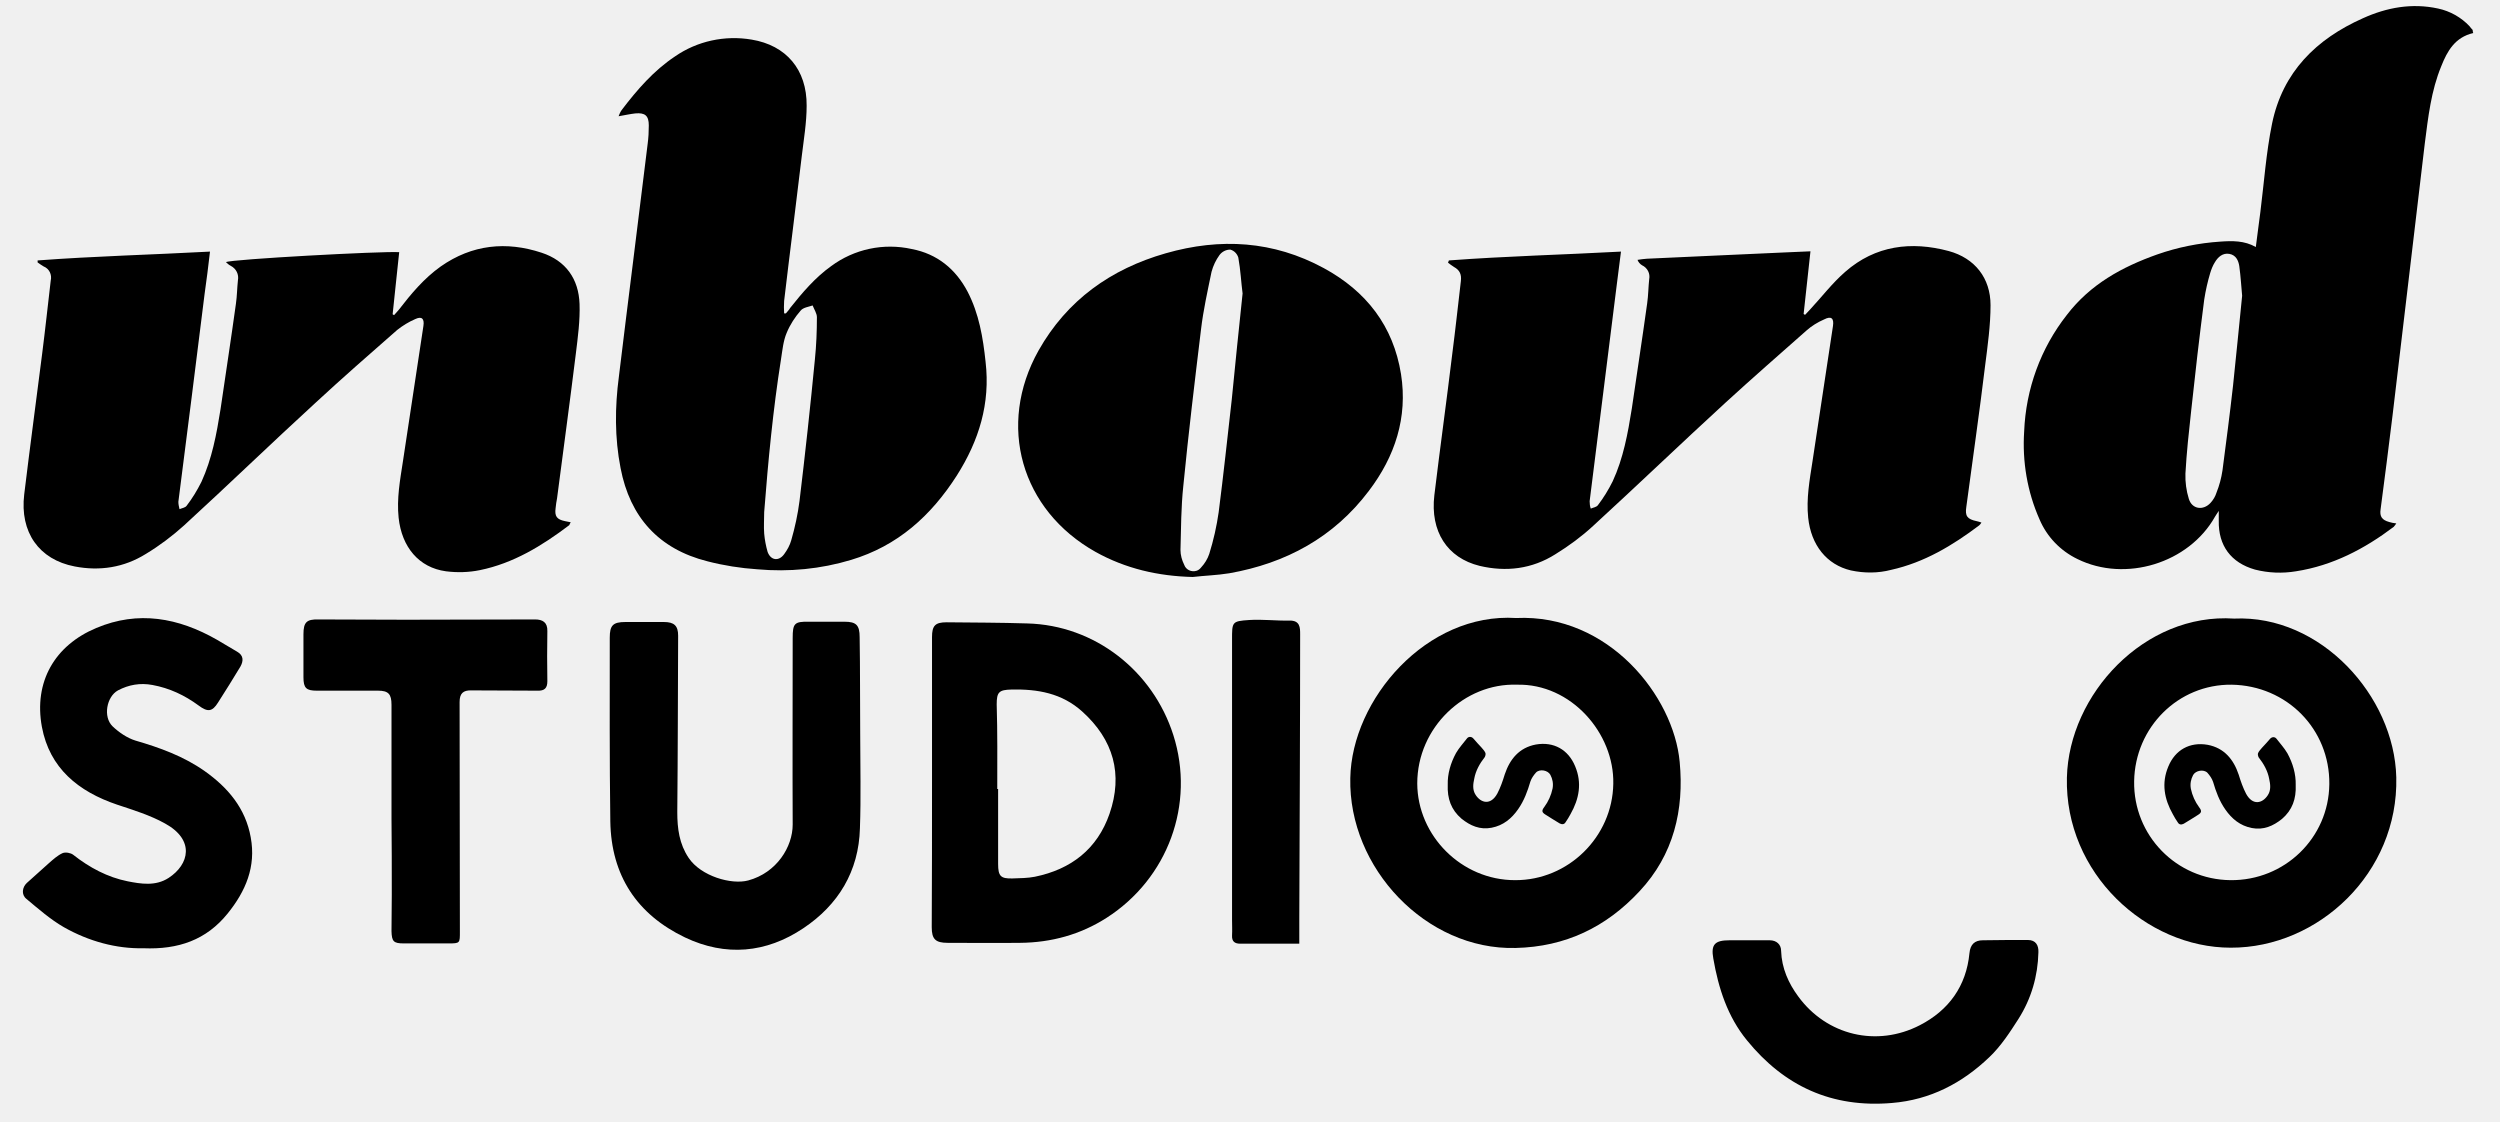
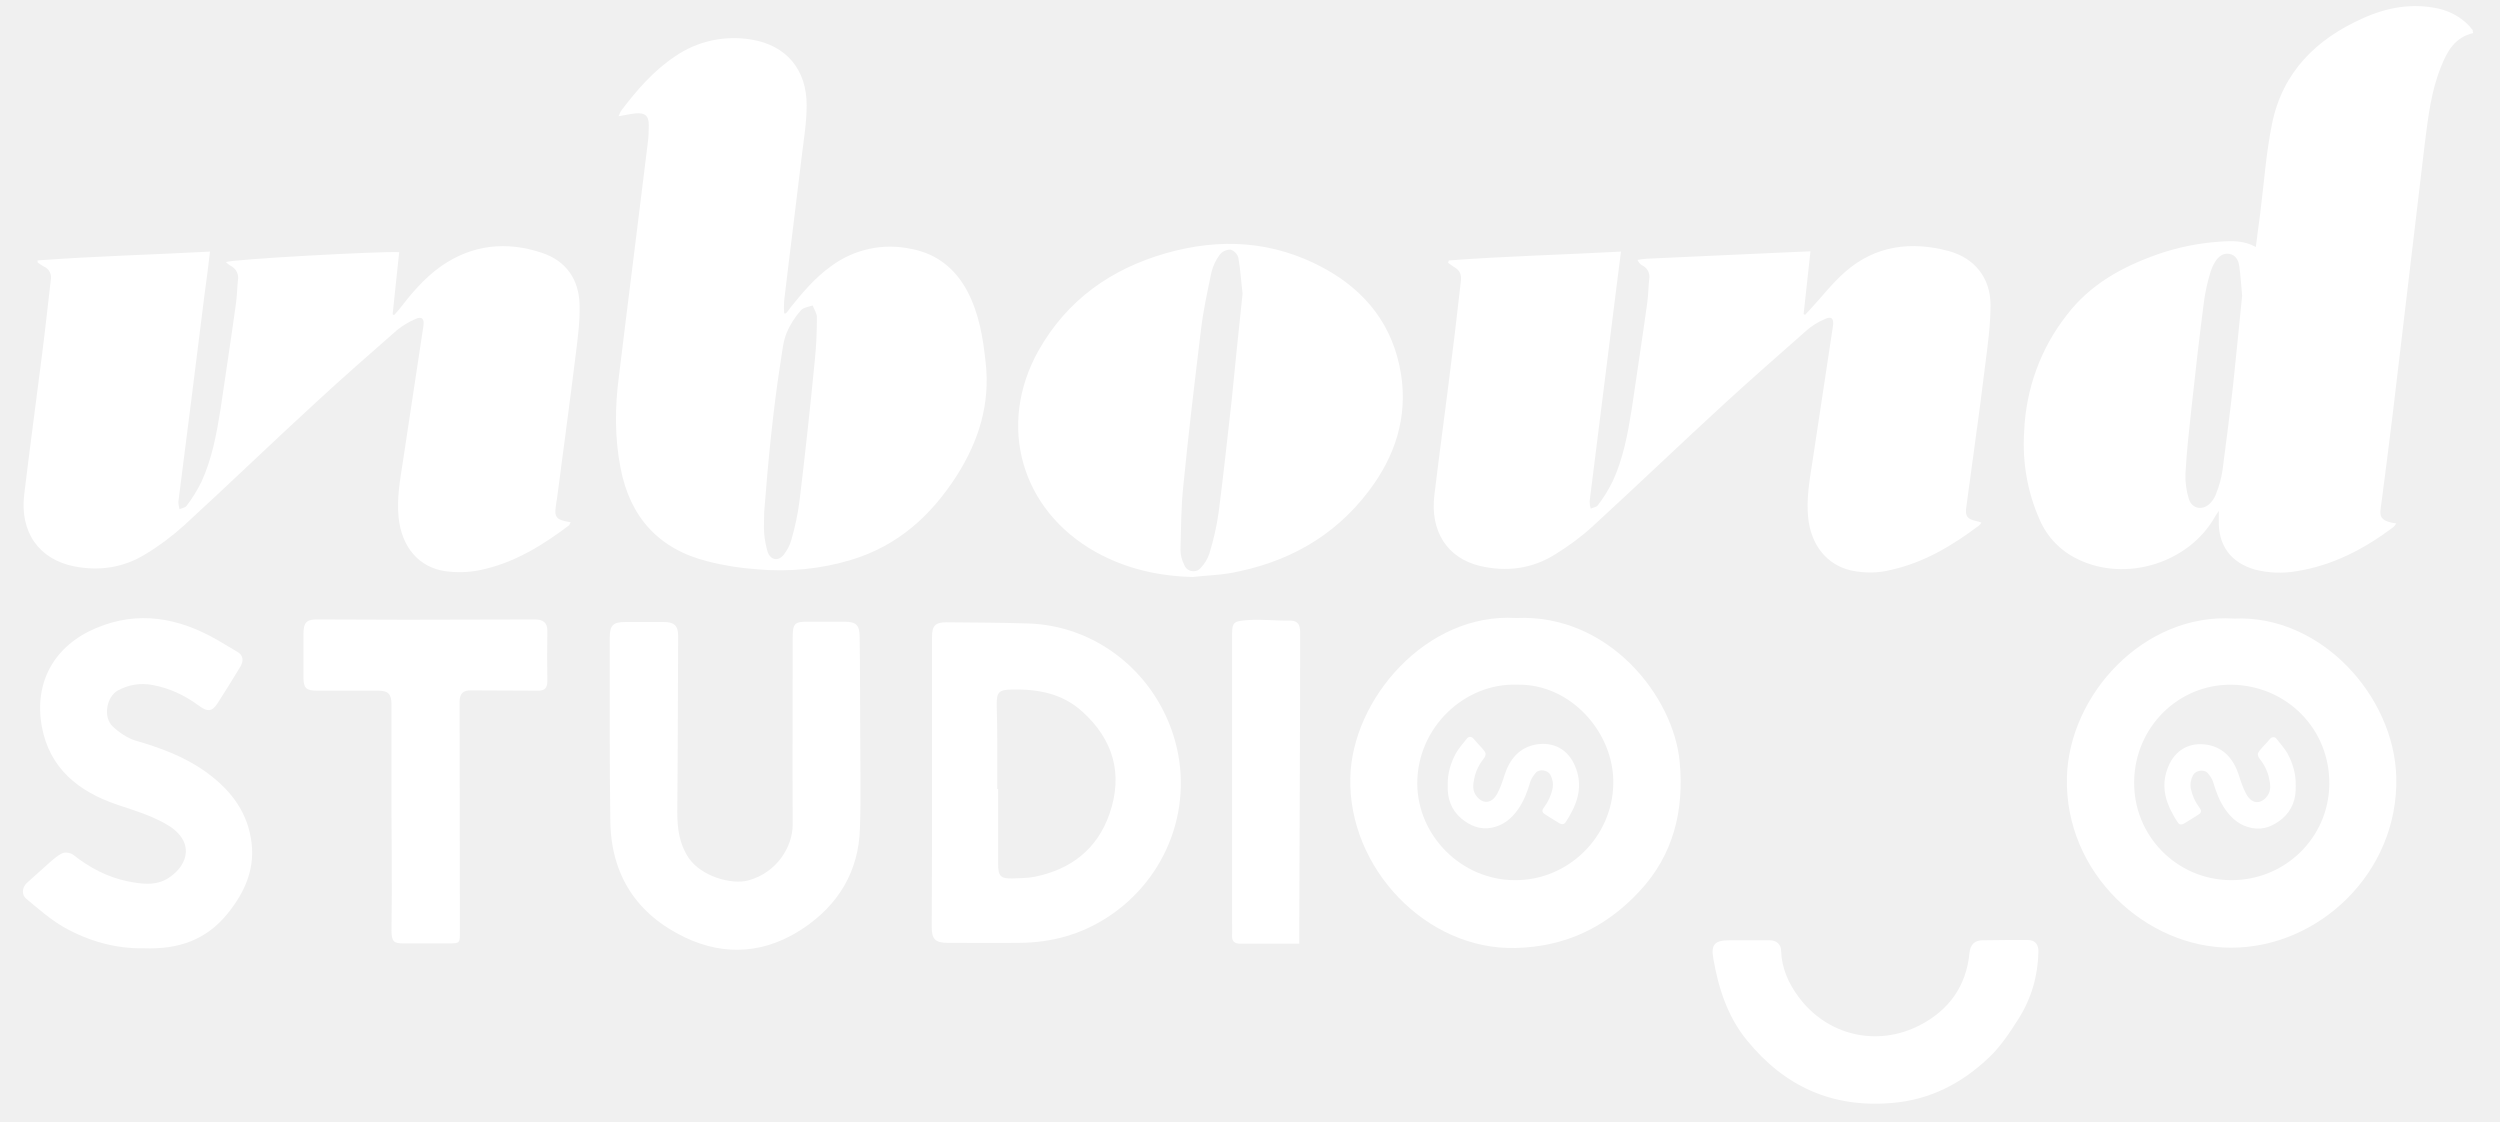
<svg xmlns="http://www.w3.org/2000/svg" version="1.1" id="Layer_1" x="0px" y="0px" viewBox="0 0 877.4 393.6" style="enable-background:new 0 0 877.4 393.6;" xml:space="preserve">
+   <style type="text/css">
+ 	.st0{fill:#FFFFFF;}
+ </style>
  <g>
-     <path d="M868,11.6c-6.4,1.5-9.1,6.3-11.2,11.6c-3.6,8.7-4.6,17.9-5.8,27.2c-3.7,31.8-7.6,63.6-11.3,95.3c-1.3,11-2.8,22.1-4.2,33   c-0.4,2.6,0.5,3.8,3,4.5c0.7,0.2,1.5,0.4,2.5,0.5c-0.2,0.4-0.6,0.8-0.9,1.2c-10.2,7.7-21.4,13.6-34.3,15.6   c-4.8,0.8-9.7,0.6-14.4-0.6c-8.4-2.4-12.9-8.4-12.7-17.2v-3.4c-0.6,1-1,1.4-1.3,2c-9.2,16.4-31.5,23.2-48.3,14.9   c-6-2.9-10.7-7.8-13.3-13.9c-4.3-9.7-6.1-20.3-5.4-30.9c0.6-14.9,5.8-29.2,15-40.9c8.2-10.7,19.3-16.8,31.7-21.2   c7.1-2.5,14.6-4,22.1-4.5c4.2-0.3,8.5-0.4,12.5,1.9c0.5-4.2,1.1-8.2,1.6-12.3c1.3-10.3,2-20.7,4.1-31c3.7-18.1,15.5-29.7,31.9-37   c8.4-3.8,17.2-5.4,26.4-3.4c4.2,0.9,8.1,3.1,11,6.2c0.3,0.4,0.7,0.9,1.1,1.3C867.8,10.9,867.9,11.3,868,11.6z M786.9,103.8   c-0.3-3.1-0.5-6.8-1-10.4c-0.3-2-1.2-3.9-3.5-4.3s-4,1.1-5.1,3c-0.7,1.1-1.2,2.4-1.6,3.7c-0.9,3-1.6,6.1-2.1,9.3   c-1.7,13.1-3.2,26.1-4.6,39.2c-0.8,7.3-1.6,14.6-2,21.9c-0.1,3,0.3,6,1.2,8.9c1.1,3.6,5,4.2,7.6,1.4c1-1.1,1.7-2.3,2.1-3.6   c1-2.5,1.7-5.1,2.1-7.8c1.3-9.9,2.6-19.9,3.7-29.7C784.8,125,785.8,114.7,786.9,103.8z" />
-     <path d="M275.8,110c0.5-0.6,1.1-1.2,1.5-1.9c4.3-5.4,8.8-10.7,14.4-14.7c8.1-6,18.4-8.2,28.3-6c8.9,1.7,15.4,7,19.6,15   c4,7.7,5.4,16.1,6.3,24.6c1.7,14.6-2.3,27.6-10.1,39.9c-9.1,14.2-20.8,24.7-37.1,29.6c-10.6,3.2-21.8,4.3-32.9,3.3   c-5.9-0.4-11.7-1.3-17.5-2.8c-17.1-4.3-27.2-15.5-30.5-32.7c-2.1-10.7-2-21.5-0.6-32.1c3.3-27.3,6.8-54.5,10.1-81.7   c0.3-2.2,0.4-4.3,0.4-6.5c0-3.4-1.3-4.5-4.7-4.2c-1.8,0.2-3.6,0.6-5.9,1c0.3-0.8,0.6-1.5,1.1-2.2c5.4-7.1,11.2-13.8,18.7-18.8   c7.8-5.4,17.5-7.5,26.9-5.9c12.1,2,19.4,10.5,19.3,23.2c0,5.9-1,11.8-1.7,17.6c-2,17-4.2,33.9-6.2,50.9c-0.1,1.5-0.1,3,0,4.4   L275.8,110z M268.2,179.7c0,2.5-0.2,5.1,0,7.6c0.2,2.2,0.6,4.3,1.2,6.4c1.1,3,3.9,3.4,5.8,0.8c1.1-1.5,2-3.1,2.5-4.9   c1.3-4.5,2.3-9.1,2.9-13.8c2-16.6,3.8-33.1,5.4-49.7c0.5-4.9,0.7-9.8,0.7-14.8c0-1.3-1-2.8-1.5-4.1c-1.4,0.5-3.3,0.7-4.2,1.8   c-2,2.3-3.7,4.9-4.9,7.8c-1.2,2.8-1.5,6.1-2,9.3C271.3,143.8,269.6,161.7,268.2,179.7L268.2,179.7z" />
-     <path d="M13.2,91.4c20-1.5,40.1-2,60.5-3.1c-0.6,5.2-1.2,10-1.9,14.9c-3,24.3-6.1,48.6-9.2,72.9c0,0.9,0.2,1.7,0.4,2.6   c0.9-0.4,2-0.5,2.5-1.2c2-2.6,3.7-5.4,5.2-8.4c3.7-8.1,5.3-16.7,6.7-25.5c1.8-12.3,3.7-24.7,5.4-37c0.4-2.7,0.4-5.4,0.7-8.2   c0.4-2.1-0.6-4.1-2.5-5.1c-0.6-0.3-1.2-0.8-1.7-1.3c1.5-1,54.9-3.9,60.8-3.5c-0.8,7.2-1.5,14.5-2.3,21.8l0.5,0.3   c0.5-0.6,1.1-1.2,1.6-1.8c4.4-5.7,8.9-11.1,14.8-15.3c11-7.7,23-8.9,35.4-4.8c8.5,2.8,13,9.2,13.3,18c0.2,5.8-0.6,11.7-1.3,17.4   c-2.1,17-4.4,33.9-6.6,50.8c-0.2,1.1-0.4,2.2-0.5,3.4c-0.4,2.9,0.4,4,3.3,4.6l2,0.4c-0.2,0.4-0.4,0.6-0.5,1   c-9.5,7.2-19.6,13.4-31.4,15.8c-3.9,0.8-8,0.9-11.9,0.4c-9.5-1.3-15.5-8.5-16.6-18.8c-0.7-6.7,0.5-13.2,1.5-19.7   c2.4-15.8,4.8-31.7,7.2-47.6c0.4-2.6-0.6-3.5-2.9-2.4c-2.3,1-4.4,2.3-6.3,3.8c-9.6,8.4-19.3,16.9-28.6,25.5   c-15.5,14.2-30.7,28.9-46.2,43.1c-4.1,3.7-8.6,7.1-13.4,10c-7.7,4.8-16.2,6.1-25,4.4c-12.5-2.4-19.3-12-17.7-25.3   c2-16.5,4.2-32.9,6.3-49.4c1.1-8.6,2-17.1,3-25.6c0.5-2.1-0.5-4.2-2.5-5c-0.7-0.4-1.4-0.9-2.1-1.4L13.2,91.4z" />
-     <path d="M508.5,91.4c20-1.5,40.1-2,60.4-3.1c-0.5,4.2-1,8-1.5,11.8c-3.2,25.3-6.3,50.6-9.5,75.8c0,0.9,0.1,1.8,0.4,2.6   c0.9-0.4,2-0.5,2.5-1.2c2-2.6,3.7-5.4,5.2-8.4c3.7-8,5.3-16.7,6.7-25.5c1.8-12.4,3.7-24.7,5.4-37c0.4-2.8,0.4-5.6,0.7-8.4   c0.4-2-0.6-4-2.5-4.9c-0.7-0.4-1.3-1.1-1.6-1.9c1.1-0.2,2.2-0.3,3.3-0.4c16-0.7,32-1.5,48.2-2.2l9.2-0.4c-0.8,7.5-1.6,14.8-2.4,22   l0.5,0.3l1.6-1.7c4.2-4.5,7.9-9.4,12.5-13.4c10.6-9.3,23.2-10.8,36.3-7.3c9.2,2.5,14.7,9.5,14.7,19c0,7-1,14.2-1.9,21.2   c-2,16.6-4.4,33-6.6,49.6c-0.5,3.2,0.3,4.3,3.6,5c0.6,0.1,1.1,0.3,1.7,0.5c-0.2,0.4-0.5,0.7-0.8,1c-9.3,7-19.2,13-30.9,15.6   c-4.6,1.2-9.4,1.2-14.1,0.2c-8.5-2-14-8.9-15-18.5c-0.7-6.7,0.5-13.2,1.5-19.7c2.4-15.8,4.8-31.7,7.2-47.6c0.4-2.7-0.6-3.6-3.1-2.3   c-2.3,1-4.4,2.3-6.2,3.9c-9.5,8.4-19,16.7-28.4,25.3c-15.6,14.3-30.8,28.9-46.4,43.2c-4.1,3.8-8.6,7.1-13.3,10   c-8.2,5.2-17.3,6.3-26.6,4.1c-11.4-2.8-17.4-12.1-15.9-24.8c2-16.6,4.3-33.1,6.3-49.7c1.1-8.5,2-16.9,3-25.4c0.3-2.4-0.4-3.9-2.4-5   c-0.7-0.4-1.4-1-2.1-1.5L508.5,91.4z" />
-     <path d="M418.6,202.5c-12.1-0.3-23.5-2.9-34.1-8.8c-26.2-14.7-34.7-44.5-20-70.7c10-17.7,25.4-28.6,44.6-34.1s37.8-4.4,55.5,5.2   c14.9,8.1,24.4,20.3,27.1,37.2c2.4,15.2-2.1,28.9-11.3,41c-12.3,16.3-29.1,25.4-49,28.9C427.1,201.9,422.9,202,418.6,202.5z    M436.1,103c-0.5-3.7-0.7-8.2-1.5-12.6c-0.4-1.3-1.4-2.4-2.8-2.8c-1.5,0-2.9,0.7-3.8,1.9c-1.3,1.8-2.2,3.7-2.8,5.9   c-1.4,6.8-2.9,13.5-3.7,20.3c-2.2,18.2-4.4,36.4-6.2,54.8c-0.8,7.5-0.8,15-1,22.5c0,1.8,0.5,3.6,1.3,5.2c0.6,1.8,2.6,2.7,4.4,2.1   c0.6-0.2,1.1-0.6,1.5-1.1c1.3-1.4,2.3-3,2.9-4.8c1.5-4.8,2.6-9.7,3.3-14.6c1.7-13.2,3.1-26.4,4.6-39.6   C433.5,128.2,434.7,116,436.1,103z" />
+     <path class="st0" d="M868,11.6c-6.4,1.5-9.1,6.3-11.2,11.6c-3.6,8.7-4.6,17.9-5.8,27.2c-3.7,31.8-7.6,63.6-11.3,95.3   c-1.3,11-2.8,22.1-4.2,33c-0.4,2.6,0.5,3.8,3,4.5c0.7,0.2,1.5,0.4,2.5,0.5c-0.2,0.4-0.6,0.8-0.9,1.2c-10.2,7.7-21.4,13.6-34.3,15.6   c-4.8,0.8-9.7,0.6-14.4-0.6c-8.4-2.4-12.9-8.4-12.7-17.2v-3.4c-0.6,1-1,1.4-1.3,2c-9.2,16.4-31.5,23.2-48.3,14.9   c-6-2.9-10.7-7.8-13.3-13.9c-4.3-9.7-6.1-20.3-5.4-30.9c0.6-14.9,5.8-29.2,15-40.9c8.2-10.7,19.3-16.8,31.7-21.2   c7.1-2.5,14.6-4,22.1-4.5c4.2-0.3,8.5-0.4,12.5,1.9c0.5-4.2,1.1-8.2,1.6-12.3c1.3-10.3,2-20.7,4.1-31c3.7-18.1,15.5-29.7,31.9-37   c8.4-3.8,17.2-5.4,26.4-3.4c4.2,0.9,8.1,3.1,11,6.2c0.3,0.4,0.7,0.9,1.1,1.3C867.8,10.9,867.9,11.3,868,11.6z M786.9,103.8   c-0.3-3.1-0.5-6.8-1-10.4c-0.3-2-1.2-3.9-3.5-4.3s-4,1.1-5.1,3c-0.7,1.1-1.2,2.4-1.6,3.7c-0.9,3-1.6,6.1-2.1,9.3   c-1.7,13.1-3.2,26.1-4.6,39.2c-0.8,7.3-1.6,14.6-2,21.9c-0.1,3,0.3,6,1.2,8.9c1.1,3.6,5,4.2,7.6,1.4c1-1.1,1.7-2.3,2.1-3.6   c1-2.5,1.7-5.1,2.1-7.8c1.3-9.9,2.6-19.9,3.7-29.7C784.8,125,785.8,114.7,786.9,103.8z" />
+     <path class="st0" d="M275.8,110c0.5-0.6,1.1-1.2,1.5-1.9c4.3-5.4,8.8-10.7,14.4-14.7c8.1-6,18.4-8.2,28.3-6c8.9,1.7,15.4,7,19.6,15   c4,7.7,5.4,16.1,6.3,24.6c1.7,14.6-2.3,27.6-10.1,39.9c-9.1,14.2-20.8,24.7-37.1,29.6c-10.6,3.2-21.8,4.3-32.9,3.3   c-5.9-0.4-11.7-1.3-17.5-2.8c-17.1-4.3-27.2-15.5-30.5-32.7c-2.1-10.7-2-21.5-0.6-32.1c3.3-27.3,6.8-54.5,10.1-81.7   c0.3-2.2,0.4-4.3,0.4-6.5c0-3.4-1.3-4.5-4.7-4.2c-1.8,0.2-3.6,0.6-5.9,1c0.3-0.8,0.6-1.5,1.1-2.2c5.4-7.1,11.2-13.8,18.7-18.8   c7.8-5.4,17.5-7.5,26.9-5.9c12.1,2,19.4,10.5,19.3,23.2c0,5.9-1,11.8-1.7,17.6c-2,17-4.2,33.9-6.2,50.9c-0.1,1.5-0.1,3,0,4.4   L275.8,110z M268.2,179.7c0,2.5-0.2,5.1,0,7.6c0.2,2.2,0.6,4.3,1.2,6.4c1.1,3,3.9,3.4,5.8,0.8c1.1-1.5,2-3.1,2.5-4.9   c1.3-4.5,2.3-9.1,2.9-13.8c2-16.6,3.8-33.1,5.4-49.7c0.5-4.9,0.7-9.8,0.7-14.8c0-1.3-1-2.8-1.5-4.1c-1.4,0.5-3.3,0.7-4.2,1.8   c-2,2.3-3.7,4.9-4.9,7.8c-1.2,2.8-1.5,6.1-2,9.3C271.3,143.8,269.6,161.7,268.2,179.7L268.2,179.7z" />
+     <path class="st0" d="M13.2,91.4c20-1.5,40.1-2,60.5-3.1c-0.6,5.2-1.2,10-1.9,14.9c-3,24.3-6.1,48.6-9.2,72.9c0,0.9,0.2,1.7,0.4,2.6   c0.9-0.4,2-0.5,2.5-1.2c2-2.6,3.7-5.4,5.2-8.4c3.7-8.1,5.3-16.7,6.7-25.5c1.8-12.3,3.7-24.7,5.4-37c0.4-2.7,0.4-5.4,0.7-8.2   c0.4-2.1-0.6-4.1-2.5-5.1c-0.6-0.3-1.2-0.8-1.7-1.3c1.5-1,54.9-3.9,60.8-3.5c-0.8,7.2-1.5,14.5-2.3,21.8l0.5,0.3   c0.5-0.6,1.1-1.2,1.6-1.8c4.4-5.7,8.9-11.1,14.8-15.3c11-7.7,23-8.9,35.4-4.8c8.5,2.8,13,9.2,13.3,18c0.2,5.8-0.6,11.7-1.3,17.4   c-2.1,17-4.4,33.9-6.6,50.8c-0.2,1.1-0.4,2.2-0.5,3.4c-0.4,2.9,0.4,4,3.3,4.6l2,0.4c-0.2,0.4-0.4,0.6-0.5,1   c-9.5,7.2-19.6,13.4-31.4,15.8c-3.9,0.8-8,0.9-11.9,0.4c-9.5-1.3-15.5-8.5-16.6-18.8c-0.7-6.7,0.5-13.2,1.5-19.7   c2.4-15.8,4.8-31.7,7.2-47.6c0.4-2.6-0.6-3.5-2.9-2.4c-2.3,1-4.4,2.3-6.3,3.8c-9.6,8.4-19.3,16.9-28.6,25.5   c-15.5,14.2-30.7,28.9-46.2,43.1c-4.1,3.7-8.6,7.1-13.4,10c-7.7,4.8-16.2,6.1-25,4.4c-12.5-2.4-19.3-12-17.7-25.3   c2-16.5,4.2-32.9,6.3-49.4c1.1-8.6,2-17.1,3-25.6c0.5-2.1-0.5-4.2-2.5-5c-0.7-0.4-1.4-0.9-2.1-1.4L13.2,91.4z" />
+     <path class="st0" d="M508.5,91.4c20-1.5,40.1-2,60.4-3.1c-0.5,4.2-1,8-1.5,11.8c-3.2,25.3-6.3,50.6-9.5,75.8c0,0.9,0.1,1.8,0.4,2.6   c0.9-0.4,2-0.5,2.5-1.2c2-2.6,3.7-5.4,5.2-8.4c3.7-8,5.3-16.7,6.7-25.5c1.8-12.4,3.7-24.7,5.4-37c0.4-2.8,0.4-5.6,0.7-8.4   c0.4-2-0.6-4-2.5-4.9c-0.7-0.4-1.3-1.1-1.6-1.9c1.1-0.2,2.2-0.3,3.3-0.4c16-0.7,32-1.5,48.2-2.2l9.2-0.4c-0.8,7.5-1.6,14.8-2.4,22   l0.5,0.3l1.6-1.7c4.2-4.5,7.9-9.4,12.5-13.4c10.6-9.3,23.2-10.8,36.3-7.3c9.2,2.5,14.7,9.5,14.7,19c0,7-1,14.2-1.9,21.2   c-2,16.6-4.4,33-6.6,49.6c-0.5,3.2,0.3,4.3,3.6,5c0.6,0.1,1.1,0.3,1.7,0.5c-0.2,0.4-0.5,0.7-0.8,1c-9.3,7-19.2,13-30.9,15.6   c-4.6,1.2-9.4,1.2-14.1,0.2c-8.5-2-14-8.9-15-18.5c-0.7-6.7,0.5-13.2,1.5-19.7c2.4-15.8,4.8-31.7,7.2-47.6c0.4-2.7-0.6-3.6-3.1-2.3   c-2.3,1-4.4,2.3-6.2,3.9c-9.5,8.4-19,16.7-28.4,25.3c-15.6,14.3-30.8,28.9-46.4,43.2c-4.1,3.8-8.6,7.1-13.3,10   c-8.2,5.2-17.3,6.3-26.6,4.1c-11.4-2.8-17.4-12.1-15.9-24.8c2-16.6,4.3-33.1,6.3-49.7c1.1-8.5,2-16.9,3-25.4c0.3-2.4-0.4-3.9-2.4-5   c-0.7-0.4-1.4-1-2.1-1.5L508.5,91.4z" />
+     <path class="st0" d="M418.6,202.5c-12.1-0.3-23.5-2.9-34.1-8.8c-26.2-14.7-34.7-44.5-20-70.7c10-17.7,25.4-28.6,44.6-34.1   s37.8-4.4,55.5,5.2c14.9,8.1,24.4,20.3,27.1,37.2c2.4,15.2-2.1,28.9-11.3,41c-12.3,16.3-29.1,25.4-49,28.9   C427.1,201.9,422.9,202,418.6,202.5z M436.1,103c-0.5-3.7-0.7-8.2-1.5-12.6c-0.4-1.3-1.4-2.4-2.8-2.8c-1.5,0-2.9,0.7-3.8,1.9   c-1.3,1.8-2.2,3.7-2.8,5.9c-1.4,6.8-2.9,13.5-3.7,20.3c-2.2,18.2-4.4,36.4-6.2,54.8c-0.8,7.5-0.8,15-1,22.5c0,1.8,0.5,3.6,1.3,5.2   c0.6,1.8,2.6,2.7,4.4,2.1c0.6-0.2,1.1-0.6,1.5-1.1c1.3-1.4,2.3-3,2.9-4.8c1.5-4.8,2.6-9.7,3.3-14.6c1.7-13.2,3.1-26.4,4.6-39.6   C433.5,128.2,434.7,116,436.1,103z" />
  </g>
  <g>
-     <path d="M532.1,216.9c32.5-1.5,55.3,27.5,57.4,50.5c1.6,16.8-2.1,32.6-14.1,45.4c-11.7,12.6-26,19.5-43.5,19.9   c-31.4,0.8-58.7-28.1-58-59.6C474.4,245.4,500.7,214.9,532.1,216.9z M532.3,240.3c-18.2-0.6-34.9,14.9-34.9,34.7   c0.1,18.3,15.5,33.9,34.3,33.9c18.7,0.1,34.2-15.2,34.5-33.8C566.6,257.4,551.4,239.8,532.3,240.3z" />
-     <path d="M784.1,217.1c30.3-1.4,56.2,27.1,56.9,55.7c0.8,33.6-27.4,59.9-58.1,59.8c-29.7,0-58.3-26.1-57.5-59.7   C726.1,243.7,752.6,215,784.1,217.1z M817.5,275.2c0.2-19.3-14.9-34.6-34.3-34.9c-18.7-0.2-33.9,14.9-34.2,33.9   c-0.3,19,14.8,34.5,33.8,34.7C801.8,309.1,817.3,294.1,817.5,275.2z" />
-     <path d="M327.1,274.3c0-16.9,0-33.8,0-50.7c0-4,1.1-5.2,5.1-5.2c9.4,0.1,18.8,0.1,28.3,0.4c23.7,0.6,44.1,16.6,51.3,39.2   c7.7,24.2-1.9,50.3-23.4,64.1c-9.2,5.9-19.4,8.7-30.4,8.8c-8.5,0.1-16.9,0-25.4,0c-4.3,0-5.6-1.3-5.6-5.5   C327.1,308.3,327.1,291.3,327.1,274.3C327.1,274.3,327.1,274.3,327.1,274.3z M350,276.9c0.1,0,0.2,0,0.3,0c0,8.8,0,17.5,0,26.3   c0,4.3,0.9,5.2,5,5.1c2.7-0.1,5.4-0.1,7.9-0.6c12.7-2.6,21.9-9.7,26.2-22.1c4.8-13.9,1.4-26-9.6-35.9c-7.1-6.4-15.6-7.9-24.8-7.7   c-4.4,0.1-5.2,0.9-5.2,5.2C350.1,257,350,266.9,350,276.9z" />
-     <path d="M301.9,257.7c0,11,0.3,22-0.1,33c-0.4,15.1-7.6,26.9-19.9,35.1c-13,8.7-27.2,10-41.5,3.2c-16.9-8.1-25.9-21.8-26.2-40.7   c-0.3-21.5-0.2-43-0.2-64.5c0-4.3,1.1-5.5,5.5-5.5c4.5,0,9,0,13.5,0c3.6,0,5,1.3,5,4.8c-0.1,20.6-0.1,41.3-0.3,61.9   c0,5.8,0.7,11.2,4,16.1c4.3,6.4,15,9.5,20.9,7.9c10-2.7,15.6-11.8,15.6-19.6c-0.1-21.8,0-43.6,0-65.5c0-5.1,0.6-5.8,5.7-5.7   c4.2,0,8.4,0,12.5,0c4.1,0,5.3,1.2,5.3,5.4C301.9,235,301.8,246.3,301.9,257.7C301.8,257.7,301.9,257.7,301.9,257.7z" />
-     <path d="M50.3,332.8c-9.4,0.2-19.1-2.4-27.9-7.4c-4.7-2.7-8.9-6.4-13.1-9.9c-1.9-1.5-1.5-4.1,0.1-5.6c2.6-2.3,5.2-4.7,7.8-7   c1.5-1.3,3-2.7,4.8-3.5c1-0.4,2.8-0.1,3.7,0.6c5.7,4.5,12.1,7.9,19.1,9.3c4.6,0.9,9.8,1.8,14.4-1.2c7.2-4.7,9.3-13.3-1.3-19.1   c-5.2-2.9-11.1-4.7-16.8-6.6c-13.6-4.6-23.7-12.8-26.4-27.3c-2.9-15.8,4.5-28.6,19.1-34.7c14.7-6.2,28.8-3.6,42.3,4.1   c2.4,1.4,4.7,2.8,7.1,4.2c2.3,1.3,2.3,3.2,1.2,5.2c-2.6,4.3-5.2,8.5-7.9,12.7c-2,3.2-3.6,3.4-6.8,1c-4.9-3.6-10.2-6.1-16.2-7.2   c-4.3-0.8-8.3-0.1-12.1,1.9c-4,2.2-5.3,9.3-1.9,12.6c2.2,2.1,5.1,4.1,8,5c8.6,2.5,16.9,5.5,24.3,10.7c8.2,5.8,14.4,13.1,16.2,23.3   c1.9,10.3-1.8,18.9-8.1,26.7C72.4,329.9,62.6,333.3,50.3,332.8z" />
-     <path d="M137.4,286.8c0-13.2,0-26.3,0-39.5c0-3.7-1.1-4.9-4.7-4.9c-7.2,0-14.4,0-21.5,0c-3.7,0-4.7-0.9-4.7-4.7c0-5,0-10.1,0-15.1   c0-4.2,1.1-5.3,5.2-5.2c10.3,0,20.6,0.1,30.8,0.1c15.1,0,30.2-0.1,45.3-0.1c2.6,0,4.4,1,4.3,4.1c-0.1,5.9-0.1,11.8,0,17.6   c0,2.4-1,3.4-3.5,3.3c-7.7-0.1-15.4,0-23.1-0.1c-3-0.1-4.2,1.1-4.2,4.1c0.1,26.8,0,53.6,0.1,80.5c0,4.1,0.1,4.2-4,4.2   c-5.2,0-10.5,0-15.7,0c-3.6,0-4.2-0.7-4.3-4.3c0-4.3,0.1-8.6,0.1-12.8C137.5,305,137.5,295.9,137.4,286.8   C137.5,286.8,137.4,286.8,137.4,286.8z" />
-     <path d="M613.4,330c2.6,0,5.1,0,7.7,0c2.4,0,4,1.5,4,3.7c0.2,6.1,2.6,11.4,6,16c10,13.7,27.6,17.9,42.7,10.1   c10.1-5.2,16.3-13.7,17.4-25.3c0.3-3.1,1.9-4.5,4.7-4.5c5.2-0.1,10.5-0.1,15.8-0.1c2.8,0,3.8,1.9,3.7,4.3c-0.2,8.4-2.5,16.3-7,23.4   c-3,4.7-6.2,9.6-10.2,13.4c-9.5,9.1-20.7,15-34.2,16.1c-21.1,1.8-37.8-5.9-50.9-22c-6.8-8.3-10-18.3-11.8-28.7   c-0.9-5,0.6-6.4,5.7-6.4C609.1,330,611.2,330,613.4,330C613.4,330,613.4,330,613.4,330z" />
-     <path d="M456,331.2c-7.2,0-13.9,0-20.7,0c-2,0-3-0.8-2.9-2.9c0.1-1.8,0-3.6,0-5.5c0-32.7,0-65.5,0-98.2c0-6.3-0.1-6.6,6-7   c4.7-0.3,9.4,0.3,14.1,0.2c3.8-0.1,3.8,2.5,3.8,4.8c0,33.4-0.2,66.8-0.3,100.1C456,325.4,456,328.1,456,331.2z" />
-     <path d="M508.1,275.4c-0.1-3.8,1-7.6,2.9-11.1c1.1-1.9,2.6-3.5,3.9-5.2c0.6-0.7,1.6-0.6,2.2,0.1c0.9,1.1,1.9,2.1,2.8,3.1   c0.5,0.6,1.1,1.2,1.4,1.9c0.2,0.4,0,1.1-0.2,1.5c-1.8,2.3-3.2,4.8-3.7,7.6c-0.4,1.8-0.7,3.9,0.5,5.7c1.9,2.9,5.3,3.7,7.6-0.5   c1.1-2.1,1.9-4.4,2.6-6.7c1.8-5.4,5.1-9.4,10.9-10.5c6.3-1.1,11.4,1.8,13.8,7.6c2.5,5.9,1.4,11.5-1.6,16.8c-0.5,1-1.1,1.9-1.7,2.8   c-0.5,0.9-1.3,0.9-2.1,0.5c-1.7-1-3.4-2.1-5-3.1c-1.3-0.8-1.4-1.4-0.4-2.7c1.4-1.9,2.4-4.1,2.9-6.5c0.3-1.7,0-3.3-0.8-4.8   c-0.9-1.6-3.7-2.1-5-0.8c-0.8,0.9-1.6,2-2,3.2c-1,3.4-2.2,6.7-4.3,9.7c-2.3,3.3-5.2,5.7-9.3,6.5c-4.1,0.8-7.5-0.7-10.6-3.2   C509.3,284.2,507.9,280.3,508.1,275.4z" />
-     <path d="M805.7,275.5c0.1-3.8-1-7.6-2.9-11.1c-1.1-1.9-2.6-3.5-3.9-5.2c-0.6-0.7-1.6-0.6-2.2,0.1c-0.9,1.1-1.9,2.1-2.8,3.1   c-0.5,0.6-1.1,1.2-1.4,1.9c-0.2,0.4,0,1.1,0.2,1.5c1.8,2.3,3.2,4.8,3.7,7.6c0.4,1.8,0.7,3.9-0.5,5.7c-1.9,2.9-5.3,3.7-7.6-0.5   c-1.1-2.1-1.9-4.4-2.6-6.7c-1.8-5.4-5.1-9.4-10.9-10.5c-6.3-1.1-11.4,1.8-13.8,7.6c-2.5,5.9-1.4,11.5,1.6,16.8   c0.5,1,1.1,1.9,1.7,2.8c0.5,0.9,1.3,0.9,2.1,0.5c1.7-1,3.4-2.1,5-3.1c1.3-0.8,1.4-1.4,0.4-2.7c-1.4-1.9-2.4-4.1-2.9-6.5   c-0.3-1.7,0-3.3,0.8-4.8c0.9-1.6,3.7-2.1,5-0.8c0.8,0.9,1.6,2,2,3.2c1,3.4,2.2,6.7,4.3,9.7c2.3,3.3,5.2,5.7,9.3,6.5   c4.1,0.8,7.5-0.7,10.6-3.2C804.5,284.3,805.9,280.4,805.7,275.5z" />
+     <path class="st0" d="M532.1,216.9c32.5-1.5,55.3,27.5,57.4,50.5c1.6,16.8-2.1,32.6-14.1,45.4c-11.7,12.6-26,19.5-43.5,19.9   c-31.4,0.8-58.7-28.1-58-59.6C474.4,245.4,500.7,214.9,532.1,216.9z M532.3,240.3c-18.2-0.6-34.9,14.9-34.9,34.7   c0.1,18.3,15.5,33.9,34.3,33.9c18.7,0.1,34.2-15.2,34.5-33.8C566.6,257.4,551.4,239.8,532.3,240.3z" />
+     <path class="st0" d="M784.1,217.1c30.3-1.4,56.2,27.1,56.9,55.7c0.8,33.6-27.4,59.9-58.1,59.8c-29.7,0-58.3-26.1-57.5-59.7   C726.1,243.7,752.6,215,784.1,217.1z M817.5,275.2c0.2-19.3-14.9-34.6-34.3-34.9c-18.7-0.2-33.9,14.9-34.2,33.9   s14.8,34.5,33.8,34.7C801.8,309.1,817.3,294.1,817.5,275.2z" />
+     <path class="st0" d="M327.1,274.3c0-16.9,0-33.8,0-50.7c0-4,1.1-5.2,5.1-5.2c9.4,0.1,18.8,0.1,28.3,0.4   c23.7,0.6,44.1,16.6,51.3,39.2c7.7,24.2-1.9,50.3-23.4,64.1c-9.2,5.9-19.4,8.7-30.4,8.8c-8.5,0.1-16.9,0-25.4,0   c-4.3,0-5.6-1.3-5.6-5.5C327.1,308.3,327.1,291.3,327.1,274.3L327.1,274.3z M350,276.9c0.1,0,0.2,0,0.3,0c0,8.8,0,17.5,0,26.3   c0,4.3,0.9,5.2,5,5.1c2.7-0.1,5.4-0.1,7.9-0.6c12.7-2.6,21.9-9.7,26.2-22.1c4.8-13.9,1.4-26-9.6-35.9c-7.1-6.4-15.6-7.9-24.8-7.7   c-4.4,0.1-5.2,0.9-5.2,5.2C350.1,257,350,266.9,350,276.9z" />
+     <path class="st0" d="M301.9,257.7c0,11,0.3,22-0.1,33c-0.4,15.1-7.6,26.9-19.9,35.1c-13,8.7-27.2,10-41.5,3.2   c-16.9-8.1-25.9-21.8-26.2-40.7c-0.3-21.5-0.2-43-0.2-64.5c0-4.3,1.1-5.5,5.5-5.5c4.5,0,9,0,13.5,0c3.6,0,5,1.3,5,4.8   c-0.1,20.6-0.1,41.3-0.3,61.9c0,5.8,0.7,11.2,4,16.1c4.3,6.4,15,9.5,20.9,7.9c10-2.7,15.6-11.8,15.6-19.6c-0.1-21.8,0-43.6,0-65.5   c0-5.1,0.6-5.8,5.7-5.7c4.2,0,8.4,0,12.5,0s5.3,1.2,5.3,5.4C301.9,235,301.8,246.3,301.9,257.7   C301.8,257.7,301.9,257.7,301.9,257.7z" />
+     <path class="st0" d="M50.3,332.8c-9.4,0.2-19.1-2.4-27.9-7.4c-4.7-2.7-8.9-6.4-13.1-9.9c-1.9-1.5-1.5-4.1,0.1-5.6   c2.6-2.3,5.2-4.7,7.8-7c1.5-1.3,3-2.7,4.8-3.5c1-0.4,2.8-0.1,3.7,0.6c5.7,4.5,12.1,7.9,19.1,9.3c4.6,0.9,9.8,1.8,14.4-1.2   c7.2-4.7,9.3-13.3-1.3-19.1c-5.2-2.9-11.1-4.7-16.8-6.6c-13.6-4.6-23.7-12.8-26.4-27.3c-2.9-15.8,4.5-28.6,19.1-34.7   c14.7-6.2,28.8-3.6,42.3,4.1c2.4,1.4,4.7,2.8,7.1,4.2c2.3,1.3,2.3,3.2,1.2,5.2c-2.6,4.3-5.2,8.5-7.9,12.7c-2,3.2-3.6,3.4-6.8,1   c-4.9-3.6-10.2-6.1-16.2-7.2c-4.3-0.8-8.3-0.1-12.1,1.9c-4,2.2-5.3,9.3-1.9,12.6c2.2,2.1,5.1,4.1,8,5c8.6,2.5,16.9,5.5,24.3,10.7   c8.2,5.8,14.4,13.1,16.2,23.3c1.9,10.3-1.8,18.9-8.1,26.7C72.4,329.9,62.6,333.3,50.3,332.8z" />
+     <path class="st0" d="M137.4,286.8c0-13.2,0-26.3,0-39.5c0-3.7-1.1-4.9-4.7-4.9c-7.2,0-14.4,0-21.5,0c-3.7,0-4.7-0.9-4.7-4.7   c0-5,0-10.1,0-15.1c0-4.2,1.1-5.3,5.2-5.2c10.3,0,20.6,0.1,30.8,0.1c15.1,0,30.2-0.1,45.3-0.1c2.6,0,4.4,1,4.3,4.1   c-0.1,5.9-0.1,11.8,0,17.6c0,2.4-1,3.4-3.5,3.3c-7.7-0.1-15.4,0-23.1-0.1c-3-0.1-4.2,1.1-4.2,4.1c0.1,26.8,0,53.6,0.1,80.5   c0,4.1,0.1,4.2-4,4.2c-5.2,0-10.5,0-15.7,0c-3.6,0-4.2-0.7-4.3-4.3c0-4.3,0.1-8.6,0.1-12.8C137.5,305,137.5,295.9,137.4,286.8   C137.5,286.8,137.4,286.8,137.4,286.8z" />
+     <path class="st0" d="M613.4,330c2.6,0,5.1,0,7.7,0c2.4,0,4,1.5,4,3.7c0.2,6.1,2.6,11.4,6,16c10,13.7,27.6,17.9,42.7,10.1   c10.1-5.2,16.3-13.7,17.4-25.3c0.3-3.1,1.9-4.5,4.7-4.5c5.2-0.1,10.5-0.1,15.8-0.1c2.8,0,3.8,1.9,3.7,4.3c-0.2,8.4-2.5,16.3-7,23.4   c-3,4.7-6.2,9.6-10.2,13.4c-9.5,9.1-20.7,15-34.2,16.1c-21.1,1.8-37.8-5.9-50.9-22c-6.8-8.3-10-18.3-11.8-28.7   c-0.9-5,0.6-6.4,5.7-6.4C609.1,330,611.2,330,613.4,330L613.4,330z" />
+     <path class="st0" d="M456,331.2c-7.2,0-13.9,0-20.7,0c-2,0-3-0.8-2.9-2.9c0.1-1.8,0-3.6,0-5.5c0-32.7,0-65.5,0-98.2   c0-6.3-0.1-6.6,6-7c4.7-0.3,9.4,0.3,14.1,0.2c3.8-0.1,3.8,2.5,3.8,4.8c0,33.4-0.2,66.8-0.3,100.1C456,325.4,456,328.1,456,331.2z" />
+     <path class="st0" d="M508.1,275.4c-0.1-3.8,1-7.6,2.9-11.1c1.1-1.9,2.6-3.5,3.9-5.2c0.6-0.7,1.6-0.6,2.2,0.1   c0.9,1.1,1.9,2.1,2.8,3.1c0.5,0.6,1.1,1.2,1.4,1.9c0.2,0.4,0,1.1-0.2,1.5c-1.8,2.3-3.2,4.8-3.7,7.6c-0.4,1.8-0.7,3.9,0.5,5.7   c1.9,2.9,5.3,3.7,7.6-0.5c1.1-2.1,1.9-4.4,2.6-6.7c1.8-5.4,5.1-9.4,10.9-10.5c6.3-1.1,11.4,1.8,13.8,7.6c2.5,5.9,1.4,11.5-1.6,16.8   c-0.5,1-1.1,1.9-1.7,2.8c-0.5,0.9-1.3,0.9-2.1,0.5c-1.7-1-3.4-2.1-5-3.1c-1.3-0.8-1.4-1.4-0.4-2.7c1.4-1.9,2.4-4.1,2.9-6.5   c0.3-1.7,0-3.3-0.8-4.8c-0.9-1.6-3.7-2.1-5-0.8c-0.8,0.9-1.6,2-2,3.2c-1,3.4-2.2,6.7-4.3,9.7c-2.3,3.3-5.2,5.7-9.3,6.5   s-7.5-0.7-10.6-3.2C509.3,284.2,507.9,280.3,508.1,275.4z" />
+     <path class="st0" d="M805.7,275.5c0.1-3.8-1-7.6-2.9-11.1c-1.1-1.9-2.6-3.5-3.9-5.2c-0.6-0.7-1.6-0.6-2.2,0.1   c-0.9,1.1-1.9,2.1-2.8,3.1c-0.5,0.6-1.1,1.2-1.4,1.9c-0.2,0.4,0,1.1,0.2,1.5c1.8,2.3,3.2,4.8,3.7,7.6c0.4,1.8,0.7,3.9-0.5,5.7   c-1.9,2.9-5.3,3.7-7.6-0.5c-1.1-2.1-1.9-4.4-2.6-6.7c-1.8-5.4-5.1-9.4-10.9-10.5c-6.3-1.1-11.4,1.8-13.8,7.6   c-2.5,5.9-1.4,11.5,1.6,16.8c0.5,1,1.1,1.9,1.7,2.8c0.5,0.9,1.3,0.9,2.1,0.5c1.7-1,3.4-2.1,5-3.1c1.3-0.8,1.4-1.4,0.4-2.7   c-1.4-1.9-2.4-4.1-2.9-6.5c-0.3-1.7,0-3.3,0.8-4.8c0.9-1.6,3.7-2.1,5-0.8c0.8,0.9,1.6,2,2,3.2c1,3.4,2.2,6.7,4.3,9.7   c2.3,3.3,5.2,5.7,9.3,6.5s7.5-0.7,10.6-3.2C804.5,284.3,805.9,280.4,805.7,275.5z" />
  </g>
</svg>
